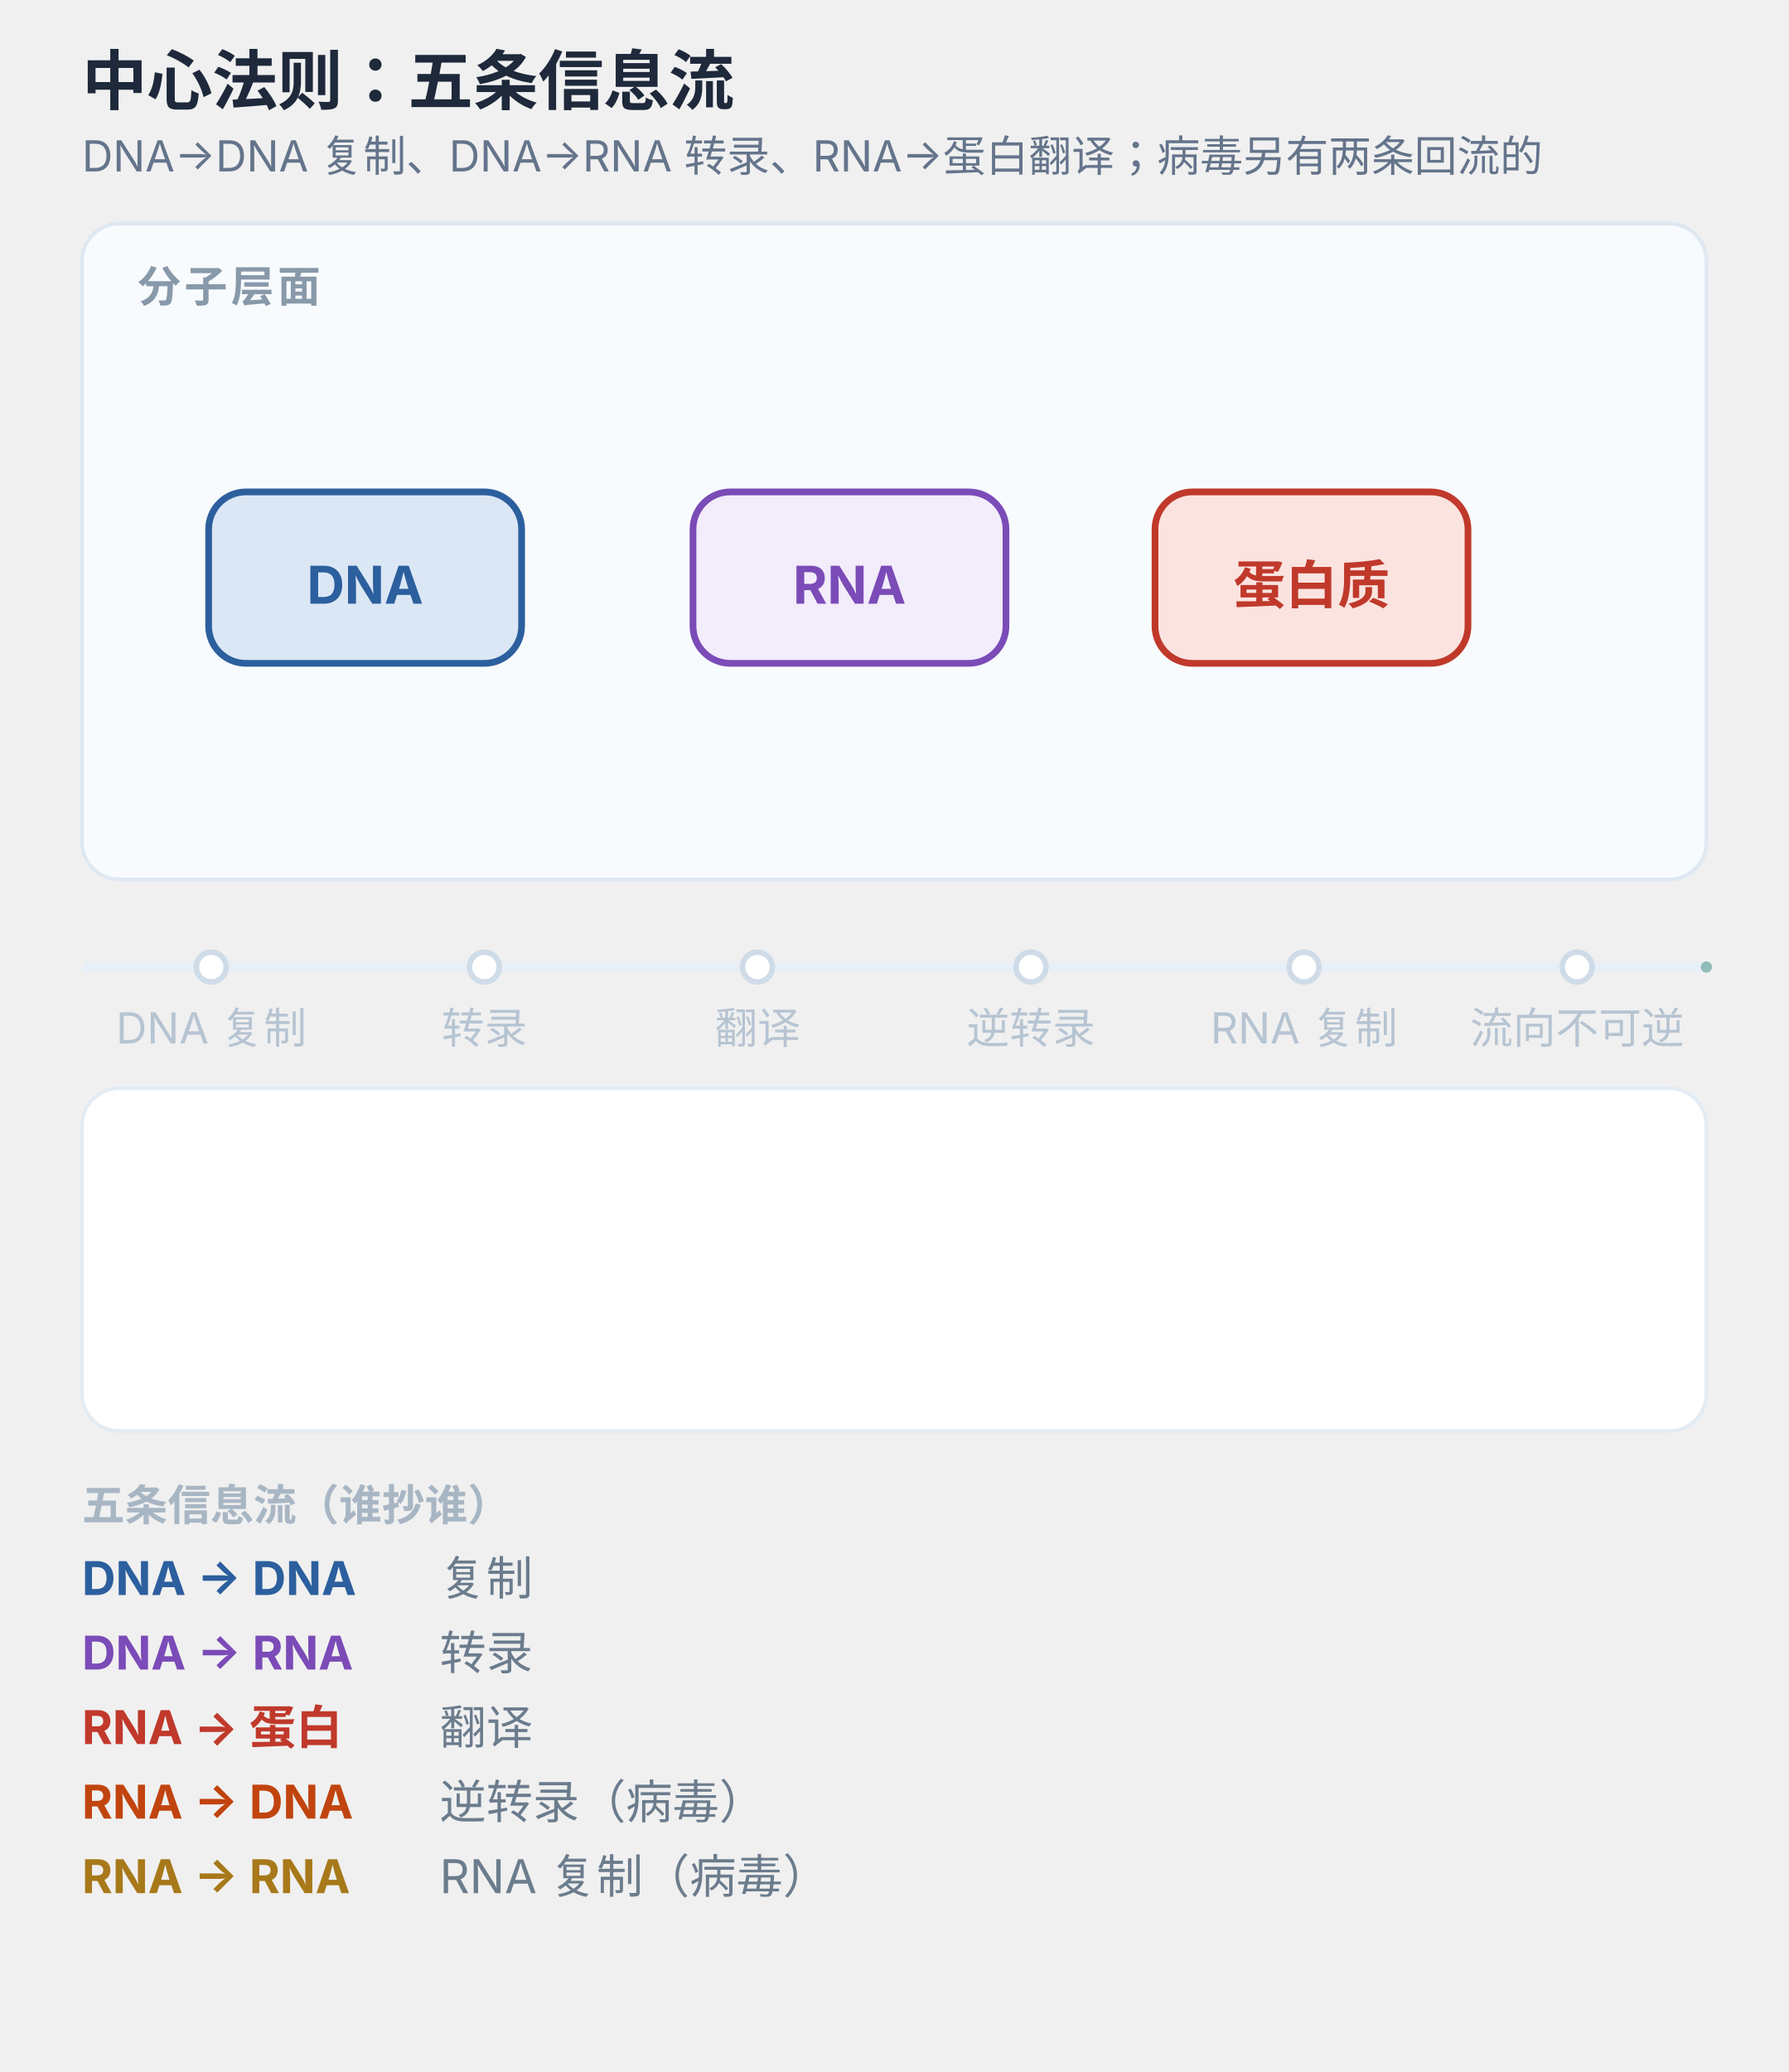
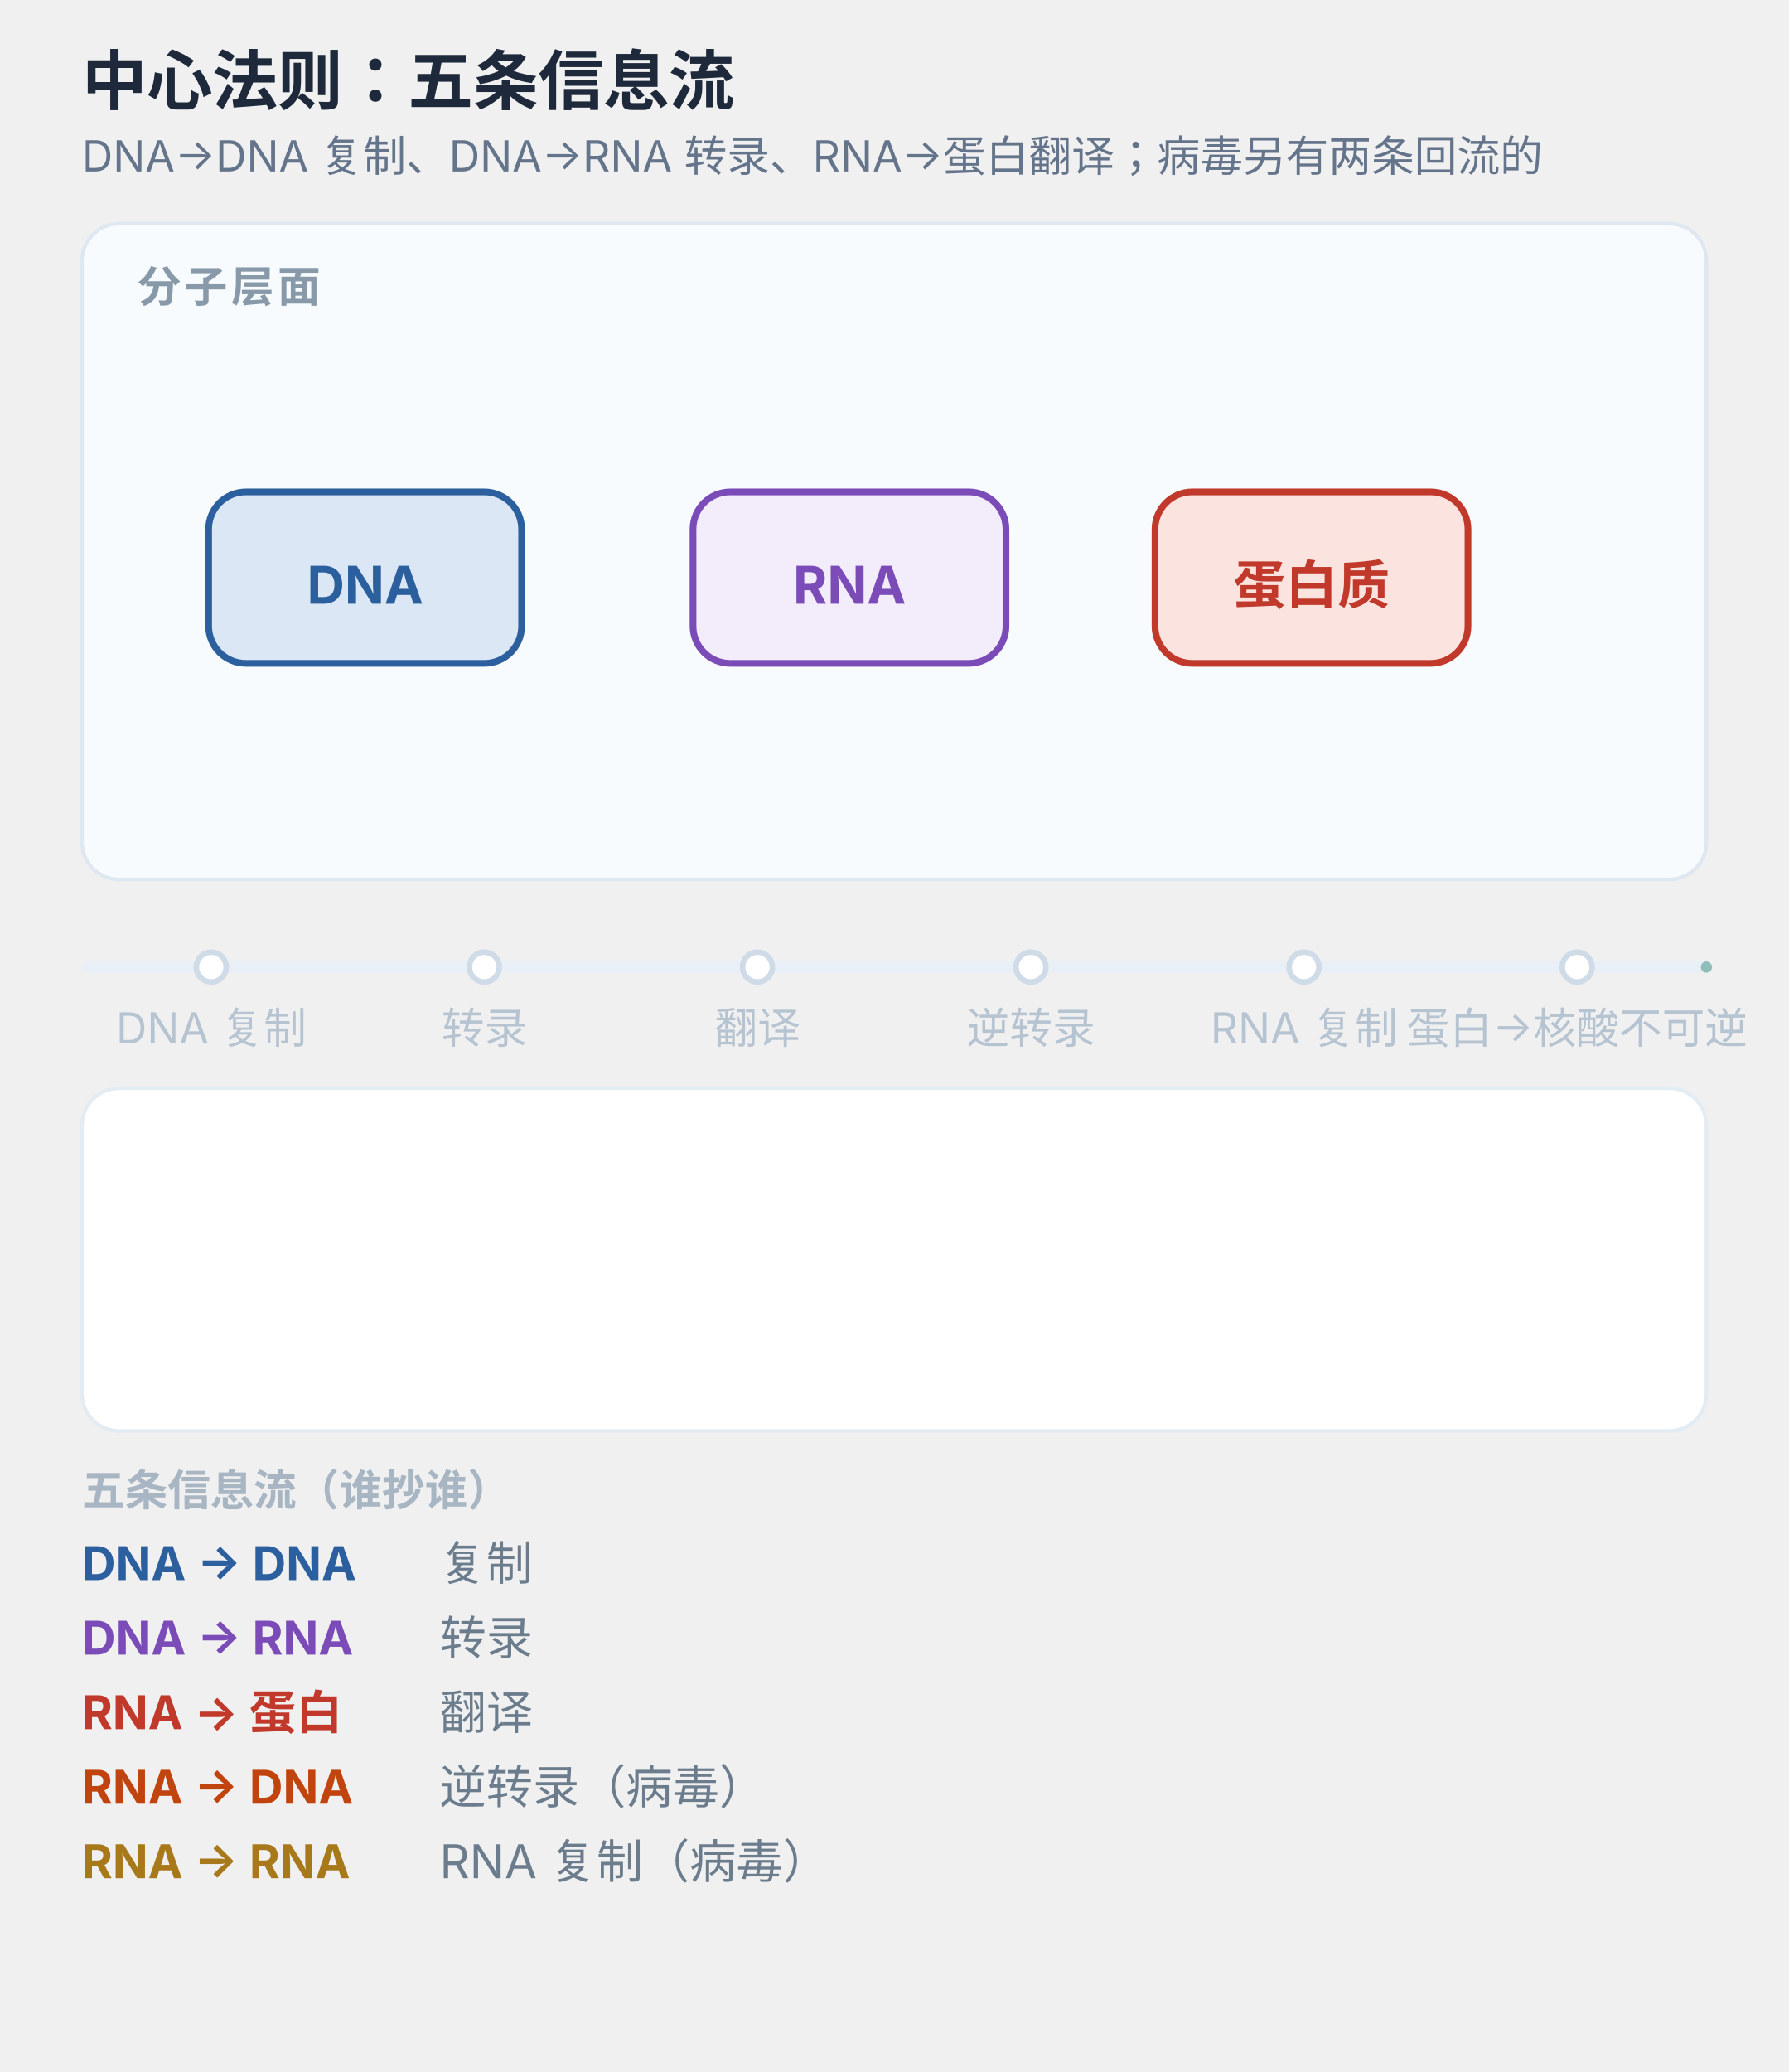
<svg xmlns="http://www.w3.org/2000/svg" viewBox="0 0 480 556" role="img" aria-labelledby="ft fd" style="background:#ffffff">
  <text x="22" y="28" font-size="17.5" font-weight="700" fill="#1e293b" font-family="-apple-system,'PingFang SC','Microsoft YaHei',sans-serif">中心法则：五条信息流</text>
  <text x="22" y="46" font-size="11.5" fill="#64748b" font-family="-apple-system,'PingFang SC','Microsoft YaHei',sans-serif">DNA→DNA 复制、DNA→RNA 转录、RNA→蛋白翻译；病毒另有两条回流的</text>
  <rect x="22" y="60" width="436" height="176" rx="10" fill="#f8fbfd" stroke="#dfe8f1" stroke-width="1" />
  <text x="37" y="81" font-size="11.5" fill="#8899aa" font-weight="700" letter-spacing="1" font-family="-apple-system,'PingFang SC','Microsoft YaHei',sans-serif">分子层面</text>
  <rect x="56" y="132" width="84" height="46" rx="10" fill="#dbe7f5" stroke="#2c5f9e" stroke-width="1.8" />
  <text x="98" y="162" text-anchor="middle" font-size="14" font-weight="700" fill="#2c5f9e" font-family="-apple-system,'PingFang SC','Microsoft YaHei',sans-serif">DNA</text>
  <rect x="186" y="132" width="84" height="46" rx="10" fill="#f2ecfb" stroke="#7b4bb7" stroke-width="1.8" />
  <text x="228" y="162" text-anchor="middle" font-size="14" font-weight="700" fill="#7b4bb7" font-family="-apple-system,'PingFang SC','Microsoft YaHei',sans-serif">RNA</text>
  <rect x="310" y="132" width="84" height="46" rx="10" fill="#fbe3e0" stroke="#c0392b" stroke-width="1.8" />
  <text x="352" y="162" text-anchor="middle" font-size="14" font-weight="700" fill="#c0392b" font-family="-apple-system,'PingFang SC','Microsoft YaHei',sans-serif">蛋白质</text>
  <defs>
    <marker id="ah_2c5f9e" viewBox="0 0 10 10" refX="9" refY="5" markerWidth="6" markerHeight="6" orient="auto">
      <path d="M0,0 L10,5 L0,10 z" fill="#2c5f9e" />
    </marker>
    <marker id="ah_7b4bb7" viewBox="0 0 10 10" refX="9" refY="5" markerWidth="6" markerHeight="6" orient="auto">
      <path d="M0,0 L10,5 L0,10 z" fill="#7b4bb7" />
    </marker>
    <marker id="ah_c0392b" viewBox="0 0 10 10" refX="9" refY="5" markerWidth="6" markerHeight="6" orient="auto">
      <path d="M0,0 L10,5 L0,10 z" fill="#c0392b" />
    </marker>
    <marker id="ah_c1440e" viewBox="0 0 10 10" refX="9" refY="5" markerWidth="6" markerHeight="6" orient="auto">
      <path d="M0,0 L10,5 L0,10 z" fill="#c1440e" />
    </marker>
    <marker id="ah_a8791a" viewBox="0 0 10 10" refX="9" refY="5" markerWidth="6" markerHeight="6" orient="auto">
      <path d="M0,0 L10,5 L0,10 z" fill="#a8791a" />
    </marker>
    <marker id="ah_2f8f57" viewBox="0 0 10 10" refX="9" refY="5" markerWidth="6" markerHeight="6" orient="auto">
      <path d="M0,0 L10,5 L0,10 z" fill="#2f8f57" />
    </marker>
  </defs>
  <g opacity="0">
    <animate attributeName="opacity" values="0;0;1;1;0;0" keyTimes="0;0.16;0.161;0.325;0.326;1" dur="11.0s" repeatCount="indefinite" />
    <path d="M142,156 L184,156" stroke="#7b4bb7" stroke-width="2.4" fill="none" marker-end="url(#ah_7b4bb7)" />
    <text x="163.0" y="144.0" text-anchor="middle" font-size="11.5" font-weight="700" fill="#7b4bb7" font-family="-apple-system,'PingFang SC','Microsoft YaHei',sans-serif">转录</text>
  </g>
  <g opacity="0">
    <animate attributeName="opacity" values="0;0;1;1;0;0" keyTimes="0;0.325;0.326;0.495;0.496;1" dur="11.0s" repeatCount="indefinite" />
    <path d="M272,156 L308,156" stroke="#c0392b" stroke-width="2.4" fill="none" marker-end="url(#ah_c0392b)" />
    <text x="290.0" y="144.0" text-anchor="middle" font-size="11.5" font-weight="700" fill="#c0392b" font-family="-apple-system,'PingFang SC','Microsoft YaHei',sans-serif">翻译</text>
  </g>
  <g opacity="0">
    <animate attributeName="opacity" values="1;1;0;0" keyTimes="0;0.16;0.161;1" dur="11.0s" repeatCount="indefinite" />
    <path d="M64,134 L64,178" stroke="#2c5f9e" stroke-width="2.4" fill="none" marker-end="url(#ah_2c5f9e)" />
    <text x="64.0" y="144.0" text-anchor="middle" font-size="11.5" font-weight="700" fill="#2c5f9e" font-family="-apple-system,'PingFang SC','Microsoft YaHei',sans-serif">复制</text>
  </g>
  <g opacity="0">
    <animate attributeName="opacity" values="0;0;1;1;0;0" keyTimes="0;0.495;0.496;0.665;0.666;1" dur="11.0s" repeatCount="indefinite" />
    <path d="M206,192 Q163.0,166 120,192" stroke="#c1440e" stroke-width="2.4" fill="none" stroke-dasharray="5 3" marker-end="url(#ah_c1440e)" />
    <text x="163.0" y="162.0" text-anchor="middle" font-size="11.5" font-weight="700" fill="#c1440e" font-family="-apple-system,'PingFang SC','Microsoft YaHei',sans-serif">逆转录</text>
  </g>
  <g opacity="0">
    <animate attributeName="opacity" values="0;0;1;1;0;0" keyTimes="0;0.665;0.666;0.835;0.836;1" dur="11.0s" repeatCount="indefinite" />
    <path d="M228,186 Q228.0,166 228,212" stroke="#a8791a" stroke-width="2.4" fill="none" marker-end="url(#ah_a8791a)" />
    <text x="228.0" y="175.0" text-anchor="middle" font-size="11.5" font-weight="700" fill="#a8791a" font-family="-apple-system,'PingFang SC','Microsoft YaHei',sans-serif">RNA 复制</text>
  </g>
  <rect x="22" y="258" width="436" height="3" rx="1.5" fill="#e8eff6" />
  <path d="M22,259.5 H458" stroke="#0f766e" stroke-width="3" stroke-linecap="round" opacity="0.42" stroke-dasharray="436" stroke-dashoffset="436">
    <animate attributeName="stroke-dashoffset" values="436;0" keyTimes="0;1" dur="11.0s" repeatCount="indefinite" />
  </path>
  <circle cx="56.7" cy="259.5" r="4" fill="#ffffff" stroke="#cfdce8" stroke-width="1.5" />
  <g opacity="0">
    <animate attributeName="opacity" values="1;1;0;0" keyTimes="0;0.16;0.161;1" dur="11.0s" repeatCount="indefinite" />
    <circle cx="56.7" cy="259.5" r="5.5" fill="#2c5f9e" />
  </g>
  <g opacity="1">
    <animate attributeName="opacity" values="0.0;0.0;1.0;1.0" keyTimes="0;0.16;0.161;1" dur="11.0s" repeatCount="indefinite" />
    <text x="56.7" y="280" text-anchor="middle" font-size="11.5" fill="#b6c4d2" font-family="-apple-system,'PingFang SC','Microsoft YaHei',sans-serif">DNA 复制</text>
  </g>
  <g opacity="0">
    <animate attributeName="opacity" values="1;1;0;0" keyTimes="0;0.16;0.161;1" dur="11.0s" repeatCount="indefinite" />
    <text x="56.7" y="280" text-anchor="middle" font-size="11.5" font-weight="700" fill="#2c5f9e" font-family="-apple-system,'PingFang SC','Microsoft YaHei',sans-serif">DNA 复制</text>
  </g>
  <circle cx="130.0" cy="259.5" r="4" fill="#ffffff" stroke="#cfdce8" stroke-width="1.5" />
  <g opacity="0">
    <animate attributeName="opacity" values="0;0;1;1;0;0" keyTimes="0;0.16;0.161;0.325;0.326;1" dur="11.0s" repeatCount="indefinite" />
    <circle cx="130.0" cy="259.5" r="5.5" fill="#7b4bb7" />
  </g>
  <g opacity="1">
    <animate attributeName="opacity" values="1.0;1.0;0.0;0.0;1.0;1.0" keyTimes="0;0.16;0.161;0.325;0.326;1" dur="11.0s" repeatCount="indefinite" />
    <text x="130.0" y="280" text-anchor="middle" font-size="11.5" fill="#b6c4d2" font-family="-apple-system,'PingFang SC','Microsoft YaHei',sans-serif">转录</text>
  </g>
  <g opacity="0">
    <animate attributeName="opacity" values="0;0;1;1;0;0" keyTimes="0;0.16;0.161;0.325;0.326;1" dur="11.0s" repeatCount="indefinite" />
    <text x="130.0" y="280" text-anchor="middle" font-size="11.5" font-weight="700" fill="#7b4bb7" font-family="-apple-system,'PingFang SC','Microsoft YaHei',sans-serif">转录</text>
  </g>
  <circle cx="203.3" cy="259.5" r="4" fill="#ffffff" stroke="#cfdce8" stroke-width="1.5" />
  <g opacity="0">
    <animate attributeName="opacity" values="0;0;1;1;0;0" keyTimes="0;0.325;0.326;0.495;0.496;1" dur="11.0s" repeatCount="indefinite" />
    <circle cx="203.3" cy="259.5" r="5.5" fill="#c0392b" />
  </g>
  <g opacity="1">
    <animate attributeName="opacity" values="1.0;1.0;0.0;0.0;1.0;1.0" keyTimes="0;0.325;0.326;0.495;0.496;1" dur="11.0s" repeatCount="indefinite" />
    <text x="203.3" y="280" text-anchor="middle" font-size="11.5" fill="#b6c4d2" font-family="-apple-system,'PingFang SC','Microsoft YaHei',sans-serif">翻译</text>
  </g>
  <g opacity="0">
    <animate attributeName="opacity" values="0;0;1;1;0;0" keyTimes="0;0.325;0.326;0.495;0.496;1" dur="11.0s" repeatCount="indefinite" />
    <text x="203.3" y="280" text-anchor="middle" font-size="11.5" font-weight="700" fill="#c0392b" font-family="-apple-system,'PingFang SC','Microsoft YaHei',sans-serif">翻译</text>
  </g>
  <circle cx="276.7" cy="259.5" r="4" fill="#ffffff" stroke="#cfdce8" stroke-width="1.5" />
  <g opacity="0">
    <animate attributeName="opacity" values="0;0;1;1;0;0" keyTimes="0;0.495;0.496;0.665;0.666;1" dur="11.0s" repeatCount="indefinite" />
    <circle cx="276.7" cy="259.5" r="5.5" fill="#c1440e" />
  </g>
  <g opacity="1">
    <animate attributeName="opacity" values="1.0;1.0;0.0;0.0;1.0;1.0" keyTimes="0;0.495;0.496;0.665;0.666;1" dur="11.0s" repeatCount="indefinite" />
    <text x="276.7" y="280" text-anchor="middle" font-size="11.5" fill="#b6c4d2" font-family="-apple-system,'PingFang SC','Microsoft YaHei',sans-serif">逆转录</text>
  </g>
  <g opacity="0">
    <animate attributeName="opacity" values="0;0;1;1;0;0" keyTimes="0;0.495;0.496;0.665;0.666;1" dur="11.0s" repeatCount="indefinite" />
    <text x="276.7" y="280" text-anchor="middle" font-size="11.5" font-weight="700" fill="#c1440e" font-family="-apple-system,'PingFang SC','Microsoft YaHei',sans-serif">逆转录</text>
  </g>
  <circle cx="350.0" cy="259.5" r="4" fill="#ffffff" stroke="#cfdce8" stroke-width="1.5" />
  <g opacity="0">
    <animate attributeName="opacity" values="0;0;1;1;0;0" keyTimes="0;0.665;0.666;0.835;0.836;1" dur="11.0s" repeatCount="indefinite" />
    <circle cx="350.0" cy="259.5" r="5.5" fill="#a8791a" />
  </g>
  <g opacity="1">
    <animate attributeName="opacity" values="1.0;1.0;0.0;0.0;1.0;1.0" keyTimes="0;0.665;0.666;0.835;0.836;1" dur="11.0s" repeatCount="indefinite" />
    <text x="350.0" y="280" text-anchor="middle" font-size="11.5" fill="#b6c4d2" font-family="-apple-system,'PingFang SC','Microsoft YaHei',sans-serif">RNA 复制</text>
  </g>
  <g opacity="0">
    <animate attributeName="opacity" values="0;0;1;1;0;0" keyTimes="0;0.665;0.666;0.835;0.836;1" dur="11.0s" repeatCount="indefinite" />
    <text x="350.0" y="280" text-anchor="middle" font-size="11.5" font-weight="700" fill="#a8791a" font-family="-apple-system,'PingFang SC','Microsoft YaHei',sans-serif">RNA 复制</text>
  </g>
  <circle cx="423.3" cy="259.5" r="4" fill="#ffffff" stroke="#cfdce8" stroke-width="1.5" />
  <g opacity="0">
    <animate attributeName="opacity" values="0;0;1;1" keyTimes="0;0.835;0.836;1" dur="11.0s" repeatCount="indefinite" />
    <circle cx="423.3" cy="259.5" r="5.5" fill="#2f8f57" />
  </g>
  <g opacity="1">
    <animate attributeName="opacity" values="1.0;1.0;0.0;0.0" keyTimes="0;0.835;0.836;1" dur="11.0s" repeatCount="indefinite" />
-     <text x="423.3" y="280" text-anchor="middle" font-size="11.5" fill="#b6c4d2" font-family="-apple-system,'PingFang SC','Microsoft YaHei',sans-serif">流向不可逆</text>
+     <text x="423.3" y="280" text-anchor="middle" font-size="11.5" fill="#b6c4d2" font-family="-apple-system,'PingFang SC','Microsoft YaHei',sans-serif">蛋白→核酸不可逆</text>
  </g>
  <g opacity="0">
    <animate attributeName="opacity" values="0;0;1;1" keyTimes="0;0.835;0.836;1" dur="11.0s" repeatCount="indefinite" />
-     <text x="423.3" y="280" text-anchor="middle" font-size="11.5" font-weight="700" fill="#2f8f57" font-family="-apple-system,'PingFang SC','Microsoft YaHei',sans-serif">流向不可逆</text>
+     <text x="423.3" y="280" text-anchor="middle" font-size="11.5" font-weight="700" fill="#2f8f57" font-family="-apple-system,'PingFang SC','Microsoft YaHei',sans-serif">蛋白→核酸不可逆</text>
  </g>
  <rect x="22" y="292" width="436" height="92" rx="10" fill="#ffffff" stroke="#e3ebf3" stroke-width="1" />
  <g opacity="0">
    <animate attributeName="opacity" values="1;1;0;0" keyTimes="0;0.16;0.161;1" dur="11.0s" repeatCount="indefinite" />
    <rect x="22" y="293" width="3" height="90" fill="#2c5f9e" opacity="0.85" />
    <text x="40" y="318" font-size="11.5" fill="#a8b6c4" font-weight="700" font-family="-apple-system,'PingFang SC','Microsoft YaHei',sans-serif">因为</text>
    <text x="78" y="318" font-size="12.5" fill="#6b7c8d" font-family="-apple-system,'PingFang SC','Microsoft YaHei',sans-serif">DNA 依赖 DNA 聚合酶，半保留复制</text>
    <text x="40" y="354" font-size="11.5" fill="#2c5f9e" font-weight="700" font-family="-apple-system,'PingFang SC','Microsoft YaHei',sans-serif">所以</text>
    <text x="78" y="354" font-size="14.5" fill="#2c5f9e" font-weight="700" font-family="-apple-system,'PingFang SC','Microsoft YaHei',sans-serif">遗传信息从 DNA 传到 DNA，传给子代</text>
  </g>
  <g opacity="0">
    <animate attributeName="opacity" values="0;0;1;1;0;0" keyTimes="0;0.16;0.161;0.325;0.326;1" dur="11.0s" repeatCount="indefinite" />
    <rect x="22" y="293" width="3" height="90" fill="#7b4bb7" opacity="0.85" />
    <text x="40" y="318" font-size="11.5" fill="#a8b6c4" font-weight="700" font-family="-apple-system,'PingFang SC','Microsoft YaHei',sans-serif">因为</text>
    <text x="78" y="318" font-size="12.5" fill="#6b7c8d" font-family="-apple-system,'PingFang SC','Microsoft YaHei',sans-serif">DNA 依赖 RNA 聚合酶，只抄一条链</text>
    <text x="40" y="354" font-size="11.5" fill="#7b4bb7" font-weight="700" font-family="-apple-system,'PingFang SC','Microsoft YaHei',sans-serif">所以</text>
    <text x="78" y="354" font-size="14.5" fill="#7b4bb7" font-weight="700" font-family="-apple-system,'PingFang SC','Microsoft YaHei',sans-serif">信息从 DNA 转到 mRNA</text>
  </g>
  <g opacity="0">
    <animate attributeName="opacity" values="0;0;1;1;0;0" keyTimes="0;0.325;0.326;0.495;0.496;1" dur="11.0s" repeatCount="indefinite" />
    <rect x="22" y="293" width="3" height="90" fill="#c0392b" opacity="0.85" />
    <text x="40" y="318" font-size="11.5" fill="#a8b6c4" font-weight="700" font-family="-apple-system,'PingFang SC','Microsoft YaHei',sans-serif">因为</text>
    <text x="78" y="318" font-size="12.5" fill="#6b7c8d" font-family="-apple-system,'PingFang SC','Microsoft YaHei',sans-serif">核糖体按密码子把 mRNA 读成肽链</text>
    <text x="40" y="354" font-size="11.5" fill="#c0392b" font-weight="700" font-family="-apple-system,'PingFang SC','Microsoft YaHei',sans-serif">所以</text>
    <text x="78" y="354" font-size="14.5" fill="#c0392b" font-weight="700" font-family="-apple-system,'PingFang SC','Microsoft YaHei',sans-serif">信息从 mRNA 转到蛋白质</text>
  </g>
  <g opacity="0">
    <animate attributeName="opacity" values="0;0;1;1;0;0" keyTimes="0;0.495;0.496;0.665;0.666;1" dur="11.0s" repeatCount="indefinite" />
    <rect x="22" y="293" width="3" height="90" fill="#c1440e" opacity="0.85" />
    <text x="40" y="318" font-size="11.5" fill="#a8b6c4" font-weight="700" font-family="-apple-system,'PingFang SC','Microsoft YaHei',sans-serif">因为</text>
    <text x="78" y="318" font-size="12.5" fill="#6b7c8d" font-family="-apple-system,'PingFang SC','Microsoft YaHei',sans-serif">逆转录酶以 RNA 为模板合成 cDNA</text>
    <text x="40" y="354" font-size="11.5" fill="#c1440e" font-weight="700" font-family="-apple-system,'PingFang SC','Microsoft YaHei',sans-serif">所以</text>
    <text x="78" y="354" font-size="14.5" fill="#c1440e" font-weight="700" font-family="-apple-system,'PingFang SC','Microsoft YaHei',sans-serif">信息从 RNA 回到 DNA（中心法则的补充）</text>
  </g>
  <g opacity="0">
    <animate attributeName="opacity" values="0;0;1;1;0;0" keyTimes="0;0.665;0.666;0.835;0.836;1" dur="11.0s" repeatCount="indefinite" />
    <rect x="22" y="293" width="3" height="90" fill="#a8791a" opacity="0.85" />
    <text x="40" y="318" font-size="11.5" fill="#a8b6c4" font-weight="700" font-family="-apple-system,'PingFang SC','Microsoft YaHei',sans-serif">因为</text>
    <text x="78" y="318" font-size="12.5" fill="#6b7c8d" font-family="-apple-system,'PingFang SC','Microsoft YaHei',sans-serif">RNA 依赖 RNA 聚合酶直接复制 RNA</text>
    <text x="40" y="354" font-size="11.5" fill="#a8791a" font-weight="700" font-family="-apple-system,'PingFang SC','Microsoft YaHei',sans-serif">所以</text>
    <text x="78" y="354" font-size="14.5" fill="#a8791a" font-weight="700" font-family="-apple-system,'PingFang SC','Microsoft YaHei',sans-serif">部分病毒可以，扩宽了中心法则</text>
  </g>
  <g opacity="0">
    <animate attributeName="opacity" values="0;0;1;1" keyTimes="0;0.835;0.836;1" dur="11.0s" repeatCount="indefinite" />
    <rect x="22" y="293" width="3" height="90" fill="#2f8f57" opacity="0.85" />
    <text x="40" y="318" font-size="11.5" fill="#a8b6c4" font-weight="700" font-family="-apple-system,'PingFang SC','Microsoft YaHei',sans-serif">因为</text>
    <text x="78" y="318" font-size="12.5" fill="#6b7c8d" font-family="-apple-system,'PingFang SC','Microsoft YaHei',sans-serif">蛋白质不能反过来决定核酸序列</text>
    <text x="40" y="354" font-size="11.5" fill="#2f8f57" font-weight="700" font-family="-apple-system,'PingFang SC','Microsoft YaHei',sans-serif">所以</text>
    <text x="78" y="354" font-size="14.5" fill="#2f8f57" font-weight="700" font-family="-apple-system,'PingFang SC','Microsoft YaHei',sans-serif">信息只从核酸流向蛋白，单向</text>
  </g>
-   <text x="22" y="408" font-size="11.5" fill="#a8b6c4" font-weight="700" font-family="-apple-system,'PingFang SC','Microsoft YaHei',sans-serif">五条信息流（谁抄谁）</text>
-   <text x="22" y="428" font-size="12.5" font-weight="700" fill="#2c5f9e" font-family="-apple-system,'PingFang SC','Microsoft YaHei',sans-serif">DNA → DNA</text>
-   <text x="118" y="428" font-size="12.5" fill="#6b7c8d" font-family="-apple-system,'PingFang SC','Microsoft YaHei',sans-serif">复制</text>
-   <text x="22" y="448" font-size="12.5" font-weight="700" fill="#7b4bb7" font-family="-apple-system,'PingFang SC','Microsoft YaHei',sans-serif">DNA → RNA</text>
-   <text x="118" y="448" font-size="12.5" fill="#6b7c8d" font-family="-apple-system,'PingFang SC','Microsoft YaHei',sans-serif">转录</text>
-   <text x="22" y="468" font-size="12.5" font-weight="700" fill="#c0392b" font-family="-apple-system,'PingFang SC','Microsoft YaHei',sans-serif">RNA → 蛋白</text>
-   <text x="118" y="468" font-size="12.5" fill="#6b7c8d" font-family="-apple-system,'PingFang SC','Microsoft YaHei',sans-serif">翻译</text>
-   <text x="22" y="488" font-size="12.5" font-weight="700" fill="#c1440e" font-family="-apple-system,'PingFang SC','Microsoft YaHei',sans-serif">RNA → DNA</text>
-   <text x="118" y="488" font-size="12.5" fill="#6b7c8d" font-family="-apple-system,'PingFang SC','Microsoft YaHei',sans-serif">逆转录（病毒）</text>
-   <text x="22" y="508" font-size="12.5" font-weight="700" fill="#a8791a" font-family="-apple-system,'PingFang SC','Microsoft YaHei',sans-serif">RNA → RNA</text>
-   <text x="118" y="508" font-size="12.5" fill="#6b7c8d" font-family="-apple-system,'PingFang SC','Microsoft YaHei',sans-serif">RNA 复制（病毒）</text>
+   <text x="22" y="404" font-size="11.5" fill="#a8b6c4" font-weight="700" font-family="-apple-system,'PingFang SC','Microsoft YaHei',sans-serif">五条信息流（谁抄谁）</text>
+   <text x="22" y="424" font-size="12.5" font-weight="700" fill="#2c5f9e" font-family="-apple-system,'PingFang SC','Microsoft YaHei',sans-serif">DNA → DNA</text>
+   <text x="118" y="424" font-size="12.5" fill="#6b7c8d" font-family="-apple-system,'PingFang SC','Microsoft YaHei',sans-serif">复制</text>
+   <text x="22" y="444" font-size="12.5" font-weight="700" fill="#7b4bb7" font-family="-apple-system,'PingFang SC','Microsoft YaHei',sans-serif">DNA → RNA</text>
+   <text x="118" y="444" font-size="12.5" fill="#6b7c8d" font-family="-apple-system,'PingFang SC','Microsoft YaHei',sans-serif">转录</text>
+   <text x="22" y="464" font-size="12.5" font-weight="700" fill="#c0392b" font-family="-apple-system,'PingFang SC','Microsoft YaHei',sans-serif">RNA → 蛋白</text>
+   <text x="118" y="464" font-size="12.5" fill="#6b7c8d" font-family="-apple-system,'PingFang SC','Microsoft YaHei',sans-serif">翻译</text>
+   <text x="22" y="484" font-size="12.5" font-weight="700" fill="#c1440e" font-family="-apple-system,'PingFang SC','Microsoft YaHei',sans-serif">RNA → DNA</text>
+   <text x="118" y="484" font-size="12.5" fill="#6b7c8d" font-family="-apple-system,'PingFang SC','Microsoft YaHei',sans-serif">逆转录（病毒）</text>
+   <text x="22" y="504" font-size="12.5" font-weight="700" fill="#a8791a" font-family="-apple-system,'PingFang SC','Microsoft YaHei',sans-serif">RNA → RNA</text>
+   <text x="118" y="504" font-size="12.5" fill="#6b7c8d" font-family="-apple-system,'PingFang SC','Microsoft YaHei',sans-serif">RNA 复制（病毒）</text>
</svg>
